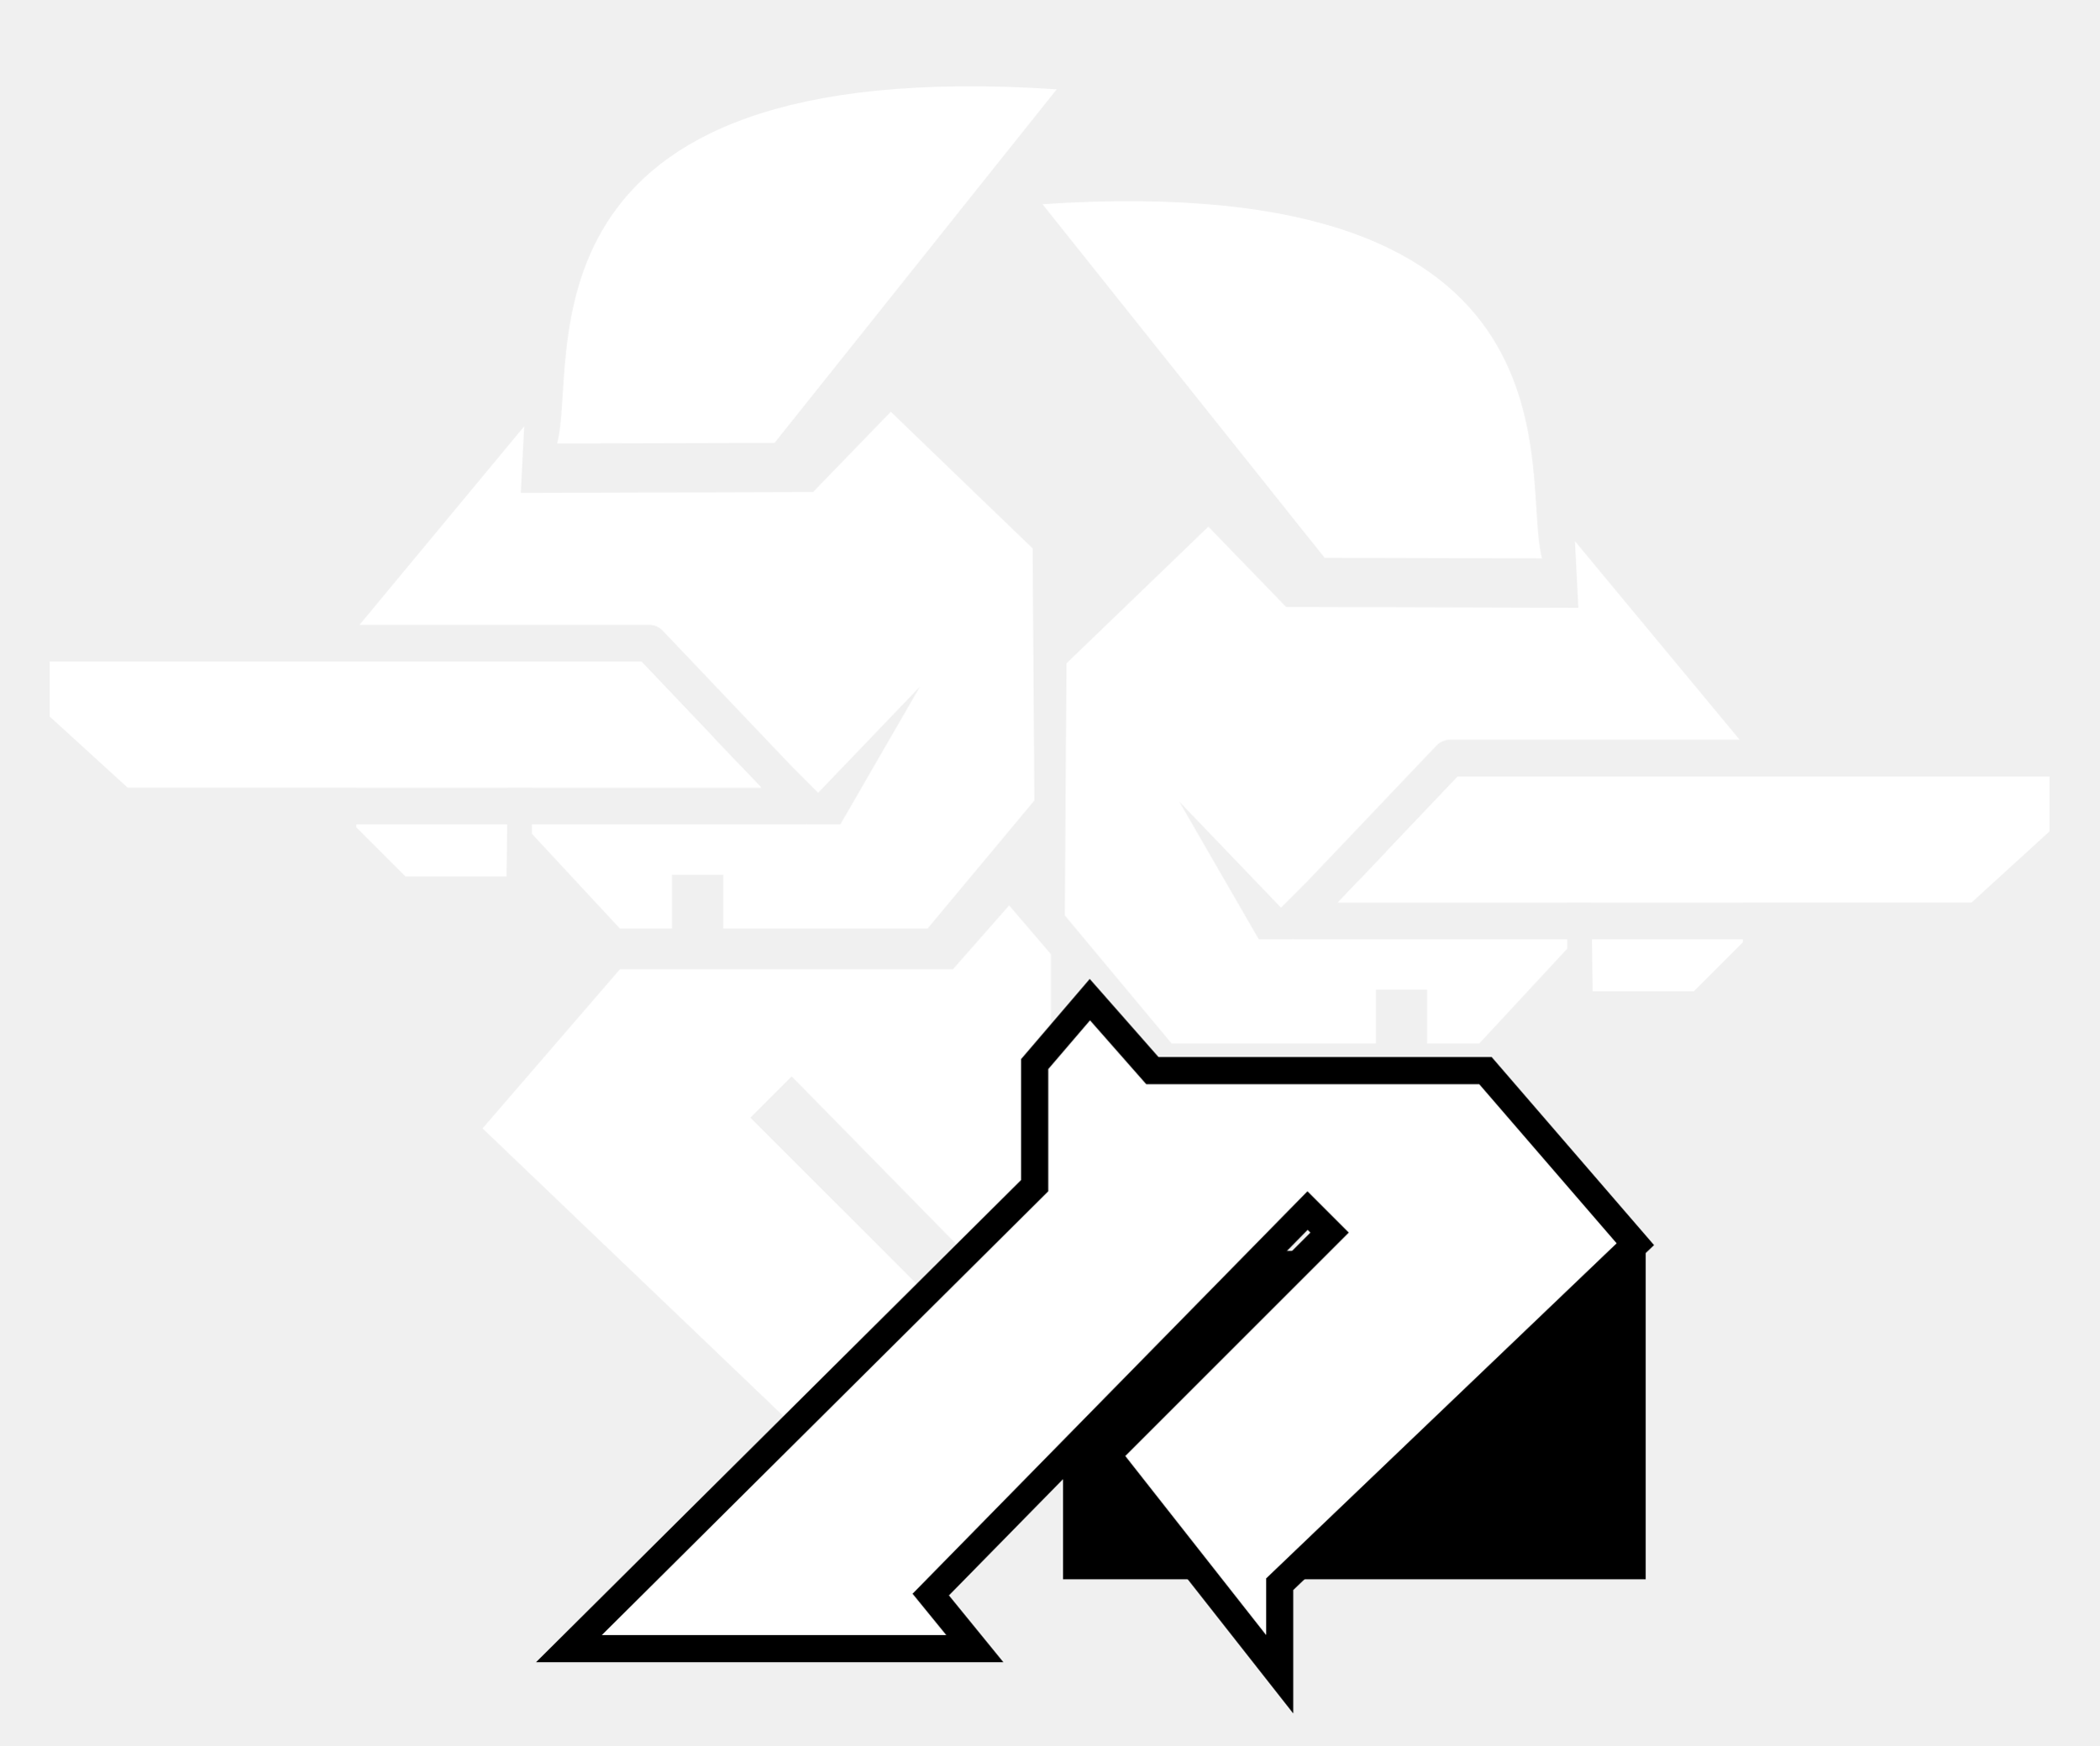
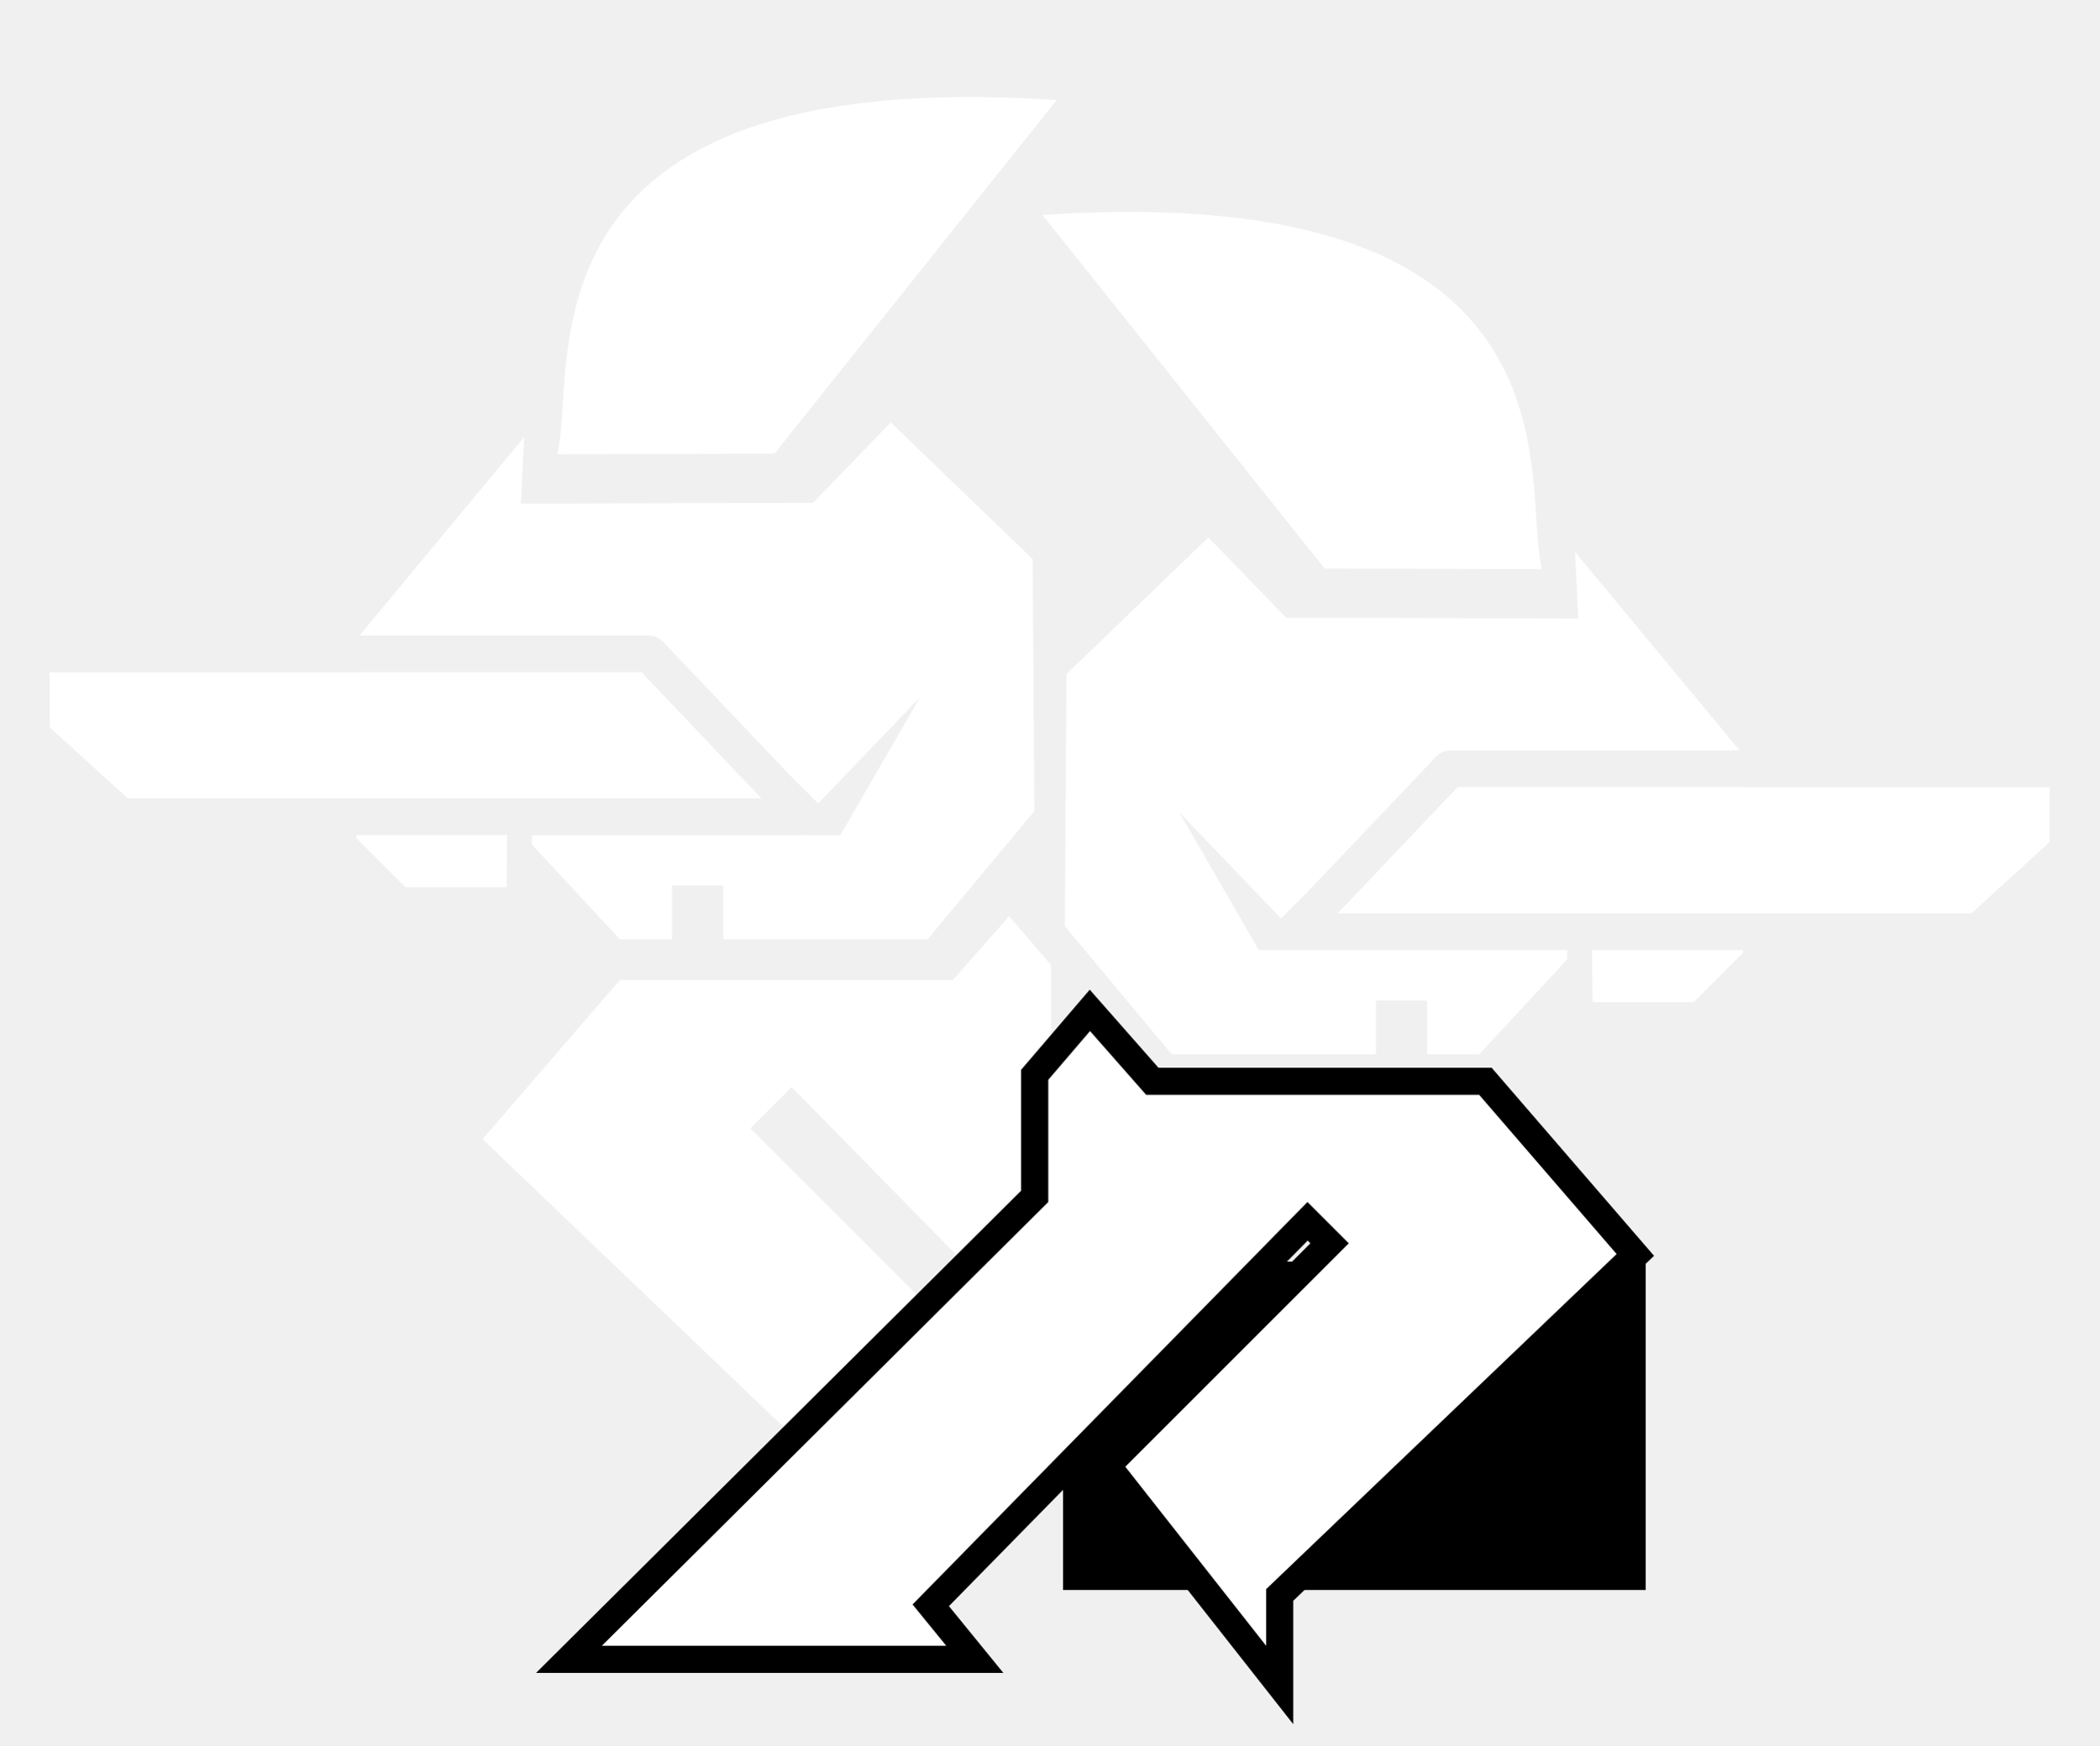
<svg xmlns="http://www.w3.org/2000/svg" width="1160" height="965" viewBox="0 0 1160 965" id="svg2" version="1.1">
  <defs id="defs4">
    <filter style="color-interpolation-filters:sRGB" id="filter4246">
      <feColorMatrix values="10.688 0 0 -5.844 -4.844 0 10.688 0 -5.844 -4.844 0 0 10.688 -5.844 -4.844 0 0 0 1 0" id="feColorMatrix4248" result="fbSourceGraphic" />
      <feColorMatrix result="fbSourceGraphicAlpha" in="fbSourceGraphic" values="0 0 0 -1 0 0 0 0 -1 0 0 0 0 -1 0 0 0 0 1 0" id="feColorMatrix4250" />
      <feColorMatrix id="feColorMatrix4252" values="10.688 0 0 -5.844 -4.844 0 10.688 0 -5.844 -4.844 0 0 10.688 -5.844 -4.844 0 0 0 1 0" in="fbSourceGraphic" />
    </filter>
  </defs>
  <g id="layer1" transform="translate(0,-87.36229)">
-     <path style="display:inline;fill:#ffffff;fill-opacity:1;stroke:#ffffff;stroke-width:2.75px;stroke-linecap:butt;stroke-linejoin:miter;stroke-opacity:0" d="M 583.936,136.71 C 277.121,116.28 319.963,288.463 307.831,332.494 l 120.169,-0.314 z" id="path3016" />
-     <path style="display:inline;fill:#ffffff;fill-opacity:1;stroke:#ffffff;stroke-width:2.927px;stroke-linecap:butt;stroke-linejoin:miter;stroke-opacity:0" d="m 280.277,543.038 -83.403,0 0,1.654 27.153,27.153 55.875,0 0.375,-28.807 z" id="path4341" />
-     <path style="display:inline;fill:#ffffff;fill-opacity:1;stroke:#ffffff;stroke-width:2.927px;stroke-linecap:butt;stroke-linejoin:miter;stroke-opacity:0" d="m 394.195,494.871 -39.784,-41.835 -157.536,0 0,69.701 83.667,0 0.363,-27.867 113.29,0 z" id="path4335" />
-     <path style="display:inline;fill:#ffffff;fill-opacity:1;stroke:#ffffff;stroke-width:2.927px;stroke-linecap:butt;stroke-linejoin:miter;stroke-opacity:0" d="m 293.918,522.738 126.777,0 -11.232,-11.81 -115.545,0 0,11.81 z" id="path4333" />
-     <path style="display:inline;fill:#ffffff;fill-opacity:1;stroke:#ffffff;stroke-width:2.927px;stroke-linecap:butt;stroke-linejoin:miter;stroke-opacity:0" d="m 492.255,314.951 -42.973,44.389 -161.503,0.472 1.888,-36.834 -91.002,109.758 160.1,0 a 10.151,10.151 0 0 1 0.106,0.002 10.151,10.151 0 0 1 1.013,0.061 10.151,10.151 0 0 1 1.003,0.162 10.151,10.151 0 0 1 0.98,0.261 10.151,10.151 0 0 1 0.95,0.358 10.151,10.151 0 0 1 0.909,0.451 10.151,10.151 0 0 1 0.859,0.539 10.151,10.151 0 0 1 0.801,0.623 10.151,10.151 0 0 1 0.735,0.699 l 71.389,75.069 14.606,14.606 56.242,-58.675 -43.964,76.147 -18.417,0 -0.122,-0.122 a 10.151,10.151 0 0 1 -0.484,0.073 10.151,10.151 0 0 1 -1.014,0.05 l -150.438,0 0,5.196 48.639,52.417 28.807,0 0,-29.75 28.334,0 0,29.75 112.864,0 59.029,-70.834 -0.945,-139.31 -78.391,-75.556 z" id="path3786" />
-     <path style="color:#000000;font-style:normal;font-variant:normal;font-weight:normal;font-stretch:normal;font-size:medium;line-height:normal;font-family:sans-serif;text-indent:0;text-align:start;text-decoration:none;text-decoration-line:none;text-decoration-style:solid;text-decoration-color:#000000;letter-spacing:normal;word-spacing:normal;text-transform:none;direction:ltr;block-progression:tb;writing-mode:lr-tb;baseline-shift:baseline;text-anchor:start;white-space:normal;clip-rule:nonzero;display:inline;overflow:visible;visibility:visible;opacity:1;isolation:auto;mix-blend-mode:normal;color-interpolation:sRGB;color-interpolation-filters:linearRGB;solid-color:#000000;solid-opacity:1;fill:#ffffff;fill-opacity:1;fill-rule:nonzero;stroke:none;stroke-width:24;stroke-linecap:butt;stroke-linejoin:round;stroke-miterlimit:4;stroke-dasharray:none;stroke-dashoffset:0;stroke-opacity:1;color-rendering:auto;image-rendering:auto;shape-rendering:auto;text-rendering:auto;enable-background:accumulate" d="m 27.425,453.037 326.986,0 66.285,69.701 -350.19,0 -43.08,-39.328 z" id="path3813" />
-     <path style="opacity:1;fill:#ffffff;fill-opacity:1;stroke:none;stroke-width:15.596;stroke-linecap:butt;stroke-linejoin:round;stroke-miterlimit:4;stroke-dasharray:none;stroke-opacity:1" d="m 557.65,587.854 23.075,26.948 0,67.548 246.7,245.294 -190.315,0 18.609,-22.838 -218.227,-222.457 -22.838,22.838 123.493,123.493 -77.817,98.964 0,-31.296 -193.698,-185.24 75.926,-87.967 184.035,-1.627833767e-4 z" id="path5904" />
-     <path style="display:inline;fill:#ffffff;fill-opacity:1;stroke:#ffffff;stroke-width:2.75px;stroke-linecap:butt;stroke-linejoin:miter;stroke-opacity:0" d="m 576.064,200.226 c 306.815,-20.429 263.974,151.754 276.106,195.784 l -120.169,-0.314 z" id="path3016-9" />
-     <path style="display:inline;fill:#ffffff;fill-opacity:1;stroke:#ffffff;stroke-width:2.927px;stroke-linecap:butt;stroke-linejoin:miter;stroke-opacity:0" d="m 879.723,606.554 83.403,0 0,1.654 -27.153,27.153 -55.875,0 -0.375,-28.807 z" id="path4341-9" />
-     <path style="display:inline;fill:#ffffff;fill-opacity:1;stroke:#ffffff;stroke-width:2.927px;stroke-linecap:butt;stroke-linejoin:miter;stroke-opacity:0" d="m 765.805,558.387 39.784,-41.835 157.536,0 0,69.701 -83.667,0 -0.363,-27.867 -113.29,0 z" id="path4335-6" />
-     <path style="display:inline;fill:#ffffff;fill-opacity:1;stroke:#ffffff;stroke-width:2.927px;stroke-linecap:butt;stroke-linejoin:miter;stroke-opacity:0" d="m 866.082,586.254 -126.777,0 11.232,-11.81 115.545,0 0,11.81 z" id="path4333-1" />
-     <path style="display:inline;fill:#ffffff;fill-opacity:1;stroke:#ffffff;stroke-width:2.927px;stroke-linecap:butt;stroke-linejoin:miter;stroke-opacity:0" d="m 667.745,378.468 42.973,44.389 161.503,0.472 -1.888,-36.834 91.002,109.758 -160.1,0 a 10.151,10.151 0 0 0 -0.106,0.002 10.151,10.151 0 0 0 -1.013,0.061 10.151,10.151 0 0 0 -1.003,0.162 10.151,10.151 0 0 0 -0.98,0.261 10.151,10.151 0 0 0 -0.95,0.358 10.151,10.151 0 0 0 -0.909,0.451 10.151,10.151 0 0 0 -0.859,0.539 10.151,10.151 0 0 0 -0.801,0.623 10.151,10.151 0 0 0 -0.735,0.699 l -71.389,75.069 -14.606,14.606 -56.242,-58.675 43.964,76.147 18.417,0 0.122,-0.122 a 10.151,10.151 0 0 0 0.484,0.073 10.151,10.151 0 0 0 1.014,0.05 l 150.438,0 0,5.196 -48.639,52.417 -28.807,0 0,-29.75 -28.334,0 0,29.75 -112.864,0 -59.029,-70.834 0.945,-139.31 78.391,-75.556 z" id="path3786-8" />
-     <path style="color:#000000;font-style:normal;font-variant:normal;font-weight:normal;font-stretch:normal;font-size:medium;line-height:normal;font-family:sans-serif;text-indent:0;text-align:start;text-decoration:none;text-decoration-line:none;text-decoration-style:solid;text-decoration-color:#000000;letter-spacing:normal;word-spacing:normal;text-transform:none;direction:ltr;block-progression:tb;writing-mode:lr-tb;baseline-shift:baseline;text-anchor:start;white-space:normal;clip-rule:nonzero;display:inline;overflow:visible;visibility:visible;opacity:1;isolation:auto;mix-blend-mode:normal;color-interpolation:sRGB;color-interpolation-filters:linearRGB;solid-color:#000000;solid-opacity:1;fill:#ffffff;fill-opacity:1;fill-rule:nonzero;stroke:none;stroke-width:24;stroke-linecap:butt;stroke-linejoin:round;stroke-miterlimit:4;stroke-dasharray:none;stroke-dashoffset:0;stroke-opacity:1;color-rendering:auto;image-rendering:auto;shape-rendering:auto;text-rendering:auto;enable-background:accumulate" d="m 1132.575,516.554 -326.986,0 -66.285,69.701 350.19,0 43.08,-39.328 z" id="path3813-6" />
-     <path id="path5357" d="m 602.35,651.371 -23.075,26.948 0,67.548 -246.7,245.294 190.315,0 -18.609,-22.838 218.227,-222.457 22.838,22.838 -123.493,123.493 77.817,98.964 0,-31.296 193.698,-185.24 -75.926,-87.967 -184.035,-1.627833768e-4 z" style="opacity:1;fill:#ffffff;fill-opacity:1;stroke:#000000;stroke-width:30;stroke-linecap:butt;stroke-linejoin:miter;stroke-miterlimit:4;stroke-dasharray:none;stroke-opacity:1" />
-     <rect style="opacity:1;fill:#000000;fill-opacity:1;stroke:none;stroke-width:45;stroke-linecap:round;stroke-linejoin:miter;stroke-miterlimit:4;stroke-dasharray:none;stroke-opacity:0" id="rect4153" width="322" height="181.5" x="587.434" y="778.833" />
-     <path style="opacity:1;fill:#ffffff;fill-opacity:1;stroke:none;stroke-width:15.596;stroke-linecap:butt;stroke-linejoin:miter;stroke-miterlimit:4;stroke-dasharray:none;stroke-opacity:1" d="m 602.35,651.371 -23.075,26.948 0,67.548 -246.7,245.294 190.315,0 -18.609,-22.838 218.227,-222.457 22.838,22.838 -123.493,123.493 77.817,98.964 0,-31.296 193.698,-185.24 -75.926,-87.967 -184.035,-1.627833768e-4 z" id="path5904-6" />
+     <g id="g4187" transform="translate(0,5.926776)">
+       <path id="path3016" d="M 583.936,136.71 C 277.121,116.28 319.963,288.463 307.831,332.494 l 120.169,-0.314 z" style="display:inline;fill:#ffffff;fill-opacity:1;stroke:#ffffff;stroke-width:2.75px;stroke-linecap:butt;stroke-linejoin:miter;stroke-opacity:0" />
+       <path id="path4341" d="m 280.277,543.038 -83.403,0 0,1.654 27.153,27.153 55.875,0 0.375,-28.807 z" style="display:inline;fill:#ffffff;fill-opacity:1;stroke:#ffffff;stroke-width:2.927px;stroke-linecap:butt;stroke-linejoin:miter;stroke-opacity:0" />
+       <path id="path4335" d="m 394.195,494.871 -39.784,-41.835 -157.536,0 0,69.701 83.667,0 0.363,-27.867 113.29,0 z" style="display:inline;fill:#ffffff;fill-opacity:1;stroke:#ffffff;stroke-width:2.927px;stroke-linecap:butt;stroke-linejoin:miter;stroke-opacity:0" />
+       <path id="path4333" d="m 293.918,522.738 126.777,0 -11.232,-11.81 -115.545,0 0,11.81 z" style="display:inline;fill:#ffffff;fill-opacity:1;stroke:#ffffff;stroke-width:2.927px;stroke-linecap:butt;stroke-linejoin:miter;stroke-opacity:0" />
+       <path id="path3786" d="m 492.255,314.951 -42.973,44.389 -161.503,0.472 1.888,-36.834 -91.002,109.758 160.1,0 a 10.151,10.151 0 0 1 0.106,0.002 10.151,10.151 0 0 1 1.013,0.061 10.151,10.151 0 0 1 1.003,0.162 10.151,10.151 0 0 1 0.98,0.261 10.151,10.151 0 0 1 0.95,0.358 10.151,10.151 0 0 1 0.909,0.451 10.151,10.151 0 0 1 0.859,0.539 10.151,10.151 0 0 1 0.801,0.623 10.151,10.151 0 0 1 0.735,0.699 l 71.389,75.069 14.606,14.606 56.242,-58.675 -43.964,76.147 -18.417,0 -0.122,-0.122 a 10.151,10.151 0 0 1 -0.484,0.073 10.151,10.151 0 0 1 -1.014,0.05 l -150.438,0 0,5.196 48.639,52.417 28.807,0 0,-29.75 28.334,0 0,29.75 112.864,0 59.029,-70.834 -0.945,-139.31 -78.391,-75.556 z" style="display:inline;fill:#ffffff;fill-opacity:1;stroke:#ffffff;stroke-width:2.927px;stroke-linecap:butt;stroke-linejoin:miter;stroke-opacity:0" />
+       <path id="path3813" d="m 27.425,453.037 326.986,0 66.285,69.701 -350.19,0 -43.08,-39.328 z" style="color:#000000;font-style:normal;font-variant:normal;font-weight:normal;font-stretch:normal;font-size:medium;line-height:normal;font-family:sans-serif;text-indent:0;text-align:start;text-decoration:none;text-decoration-line:none;text-decoration-style:solid;text-decoration-color:#000000;letter-spacing:normal;word-spacing:normal;text-transform:none;direction:ltr;block-progression:tb;writing-mode:lr-tb;baseline-shift:baseline;text-anchor:start;white-space:normal;clip-rule:nonzero;display:inline;overflow:visible;visibility:visible;opacity:1;isolation:auto;mix-blend-mode:normal;color-interpolation:sRGB;color-interpolation-filters:linearRGB;solid-color:#000000;solid-opacity:1;fill:#ffffff;fill-opacity:1;fill-rule:nonzero;stroke:none;stroke-width:24;stroke-linecap:butt;stroke-linejoin:round;stroke-miterlimit:4;stroke-dasharray:none;stroke-dashoffset:0;stroke-opacity:1;color-rendering:auto;image-rendering:auto;shape-rendering:auto;text-rendering:auto;enable-background:accumulate" />
+       <path id="path5904" d="m 557.65,587.854 23.075,26.948 0,67.548 246.7,245.294 -190.315,0 18.609,-22.838 -218.227,-222.457 -22.838,22.838 123.493,123.493 -77.817,98.964 0,-31.296 -193.698,-185.24 75.926,-87.967 184.035,-1.627833767e-4 z" style="opacity:1;fill:#ffffff;fill-opacity:1;stroke:none;stroke-width:15.596;stroke-linecap:butt;stroke-linejoin:round;stroke-miterlimit:4;stroke-dasharray:none;stroke-opacity:1" />
+       <path id="path3016-9" d="m 576.064,200.226 c 306.815,-20.429 263.974,151.754 276.106,195.784 l -120.169,-0.314 z" style="display:inline;fill:#ffffff;fill-opacity:1;stroke:#ffffff;stroke-width:2.75px;stroke-linecap:butt;stroke-linejoin:miter;stroke-opacity:0" />
+       <path id="path4341-9" d="m 879.723,606.554 83.403,0 0,1.654 -27.153,27.153 -55.875,0 -0.375,-28.807 z" style="display:inline;fill:#ffffff;fill-opacity:1;stroke:#ffffff;stroke-width:2.927px;stroke-linecap:butt;stroke-linejoin:miter;stroke-opacity:0" />
+       <path id="path4335-6" d="m 765.805,558.387 39.784,-41.835 157.536,0 0,69.701 -83.667,0 -0.363,-27.867 -113.29,0 z" style="display:inline;fill:#ffffff;fill-opacity:1;stroke:#ffffff;stroke-width:2.927px;stroke-linecap:butt;stroke-linejoin:miter;stroke-opacity:0" />
+       <path id="path4333-1" d="m 866.082,586.254 -126.777,0 11.232,-11.81 115.545,0 0,11.81 z" style="display:inline;fill:#ffffff;fill-opacity:1;stroke:#ffffff;stroke-width:2.927px;stroke-linecap:butt;stroke-linejoin:miter;stroke-opacity:0" />
+       <path id="path3786-8" d="m 667.745,378.468 42.973,44.389 161.503,0.472 -1.888,-36.834 91.002,109.758 -160.1,0 a 10.151,10.151 0 0 0 -0.106,0.002 10.151,10.151 0 0 0 -1.013,0.061 10.151,10.151 0 0 0 -1.003,0.162 10.151,10.151 0 0 0 -0.98,0.261 10.151,10.151 0 0 0 -0.95,0.358 10.151,10.151 0 0 0 -0.909,0.451 10.151,10.151 0 0 0 -0.859,0.539 10.151,10.151 0 0 0 -0.801,0.623 10.151,10.151 0 0 0 -0.735,0.699 l -71.389,75.069 -14.606,14.606 -56.242,-58.675 43.964,76.147 18.417,0 0.122,-0.122 a 10.151,10.151 0 0 0 0.484,0.073 10.151,10.151 0 0 0 1.014,0.05 l 150.438,0 0,5.196 -48.639,52.417 -28.807,0 0,-29.75 -28.334,0 0,29.75 -112.864,0 -59.029,-70.834 0.945,-139.31 78.391,-75.556 z" style="display:inline;fill:#ffffff;fill-opacity:1;stroke:#ffffff;stroke-width:2.927px;stroke-linecap:butt;stroke-linejoin:miter;stroke-opacity:0" />
+       <path id="path3813-6" d="m 1132.575,516.554 -326.986,0 -66.285,69.701 350.19,0 43.08,-39.328 z" style="color:#000000;font-style:normal;font-variant:normal;font-weight:normal;font-stretch:normal;font-size:medium;line-height:normal;font-family:sans-serif;text-indent:0;text-align:start;text-decoration:none;text-decoration-line:none;text-decoration-style:solid;text-decoration-color:#000000;letter-spacing:normal;word-spacing:normal;text-transform:none;direction:ltr;block-progression:tb;writing-mode:lr-tb;baseline-shift:baseline;text-anchor:start;white-space:normal;clip-rule:nonzero;display:inline;overflow:visible;visibility:visible;opacity:1;isolation:auto;mix-blend-mode:normal;color-interpolation:sRGB;color-interpolation-filters:linearRGB;solid-color:#000000;solid-opacity:1;fill:#ffffff;fill-opacity:1;fill-rule:nonzero;stroke:none;stroke-width:24;stroke-linecap:butt;stroke-linejoin:round;stroke-miterlimit:4;stroke-dasharray:none;stroke-dashoffset:0;stroke-opacity:1;color-rendering:auto;image-rendering:auto;shape-rendering:auto;text-rendering:auto;enable-background:accumulate" />
+       <path style="opacity:1;fill:#ffffff;fill-opacity:1;stroke:#000000;stroke-width:30;stroke-linecap:butt;stroke-linejoin:miter;stroke-miterlimit:4;stroke-dasharray:none;stroke-opacity:1" d="m 602.35,651.371 -23.075,26.948 0,67.548 -246.7,245.294 190.315,0 -18.609,-22.838 218.227,-222.457 22.838,22.838 -123.493,123.493 77.817,98.964 0,-31.296 193.698,-185.24 -75.926,-87.967 -184.035,-1.627833768e-4 z" id="path5357" />
+       <rect y="778.833" x="587.434" height="181.5" width="322" id="rect4153" style="opacity:1;fill:#000000;fill-opacity:1;stroke:none;stroke-width:45;stroke-linecap:round;stroke-linejoin:miter;stroke-miterlimit:4;stroke-dasharray:none;stroke-opacity:0" />
+       <path id="path5904-6" d="m 602.35,651.371 -23.075,26.948 0,67.548 -246.7,245.294 190.315,0 -18.609,-22.838 218.227,-222.457 22.838,22.838 -123.493,123.493 77.817,98.964 0,-31.296 193.698,-185.24 -75.926,-87.967 -184.035,-1.627833768e-4 z" style="opacity:1;fill:#ffffff;fill-opacity:1;stroke:none;stroke-width:15.596;stroke-linecap:butt;stroke-linejoin:miter;stroke-miterlimit:4;stroke-dasharray:none;stroke-opacity:1" />
+     </g>
  </g>
</svg>
